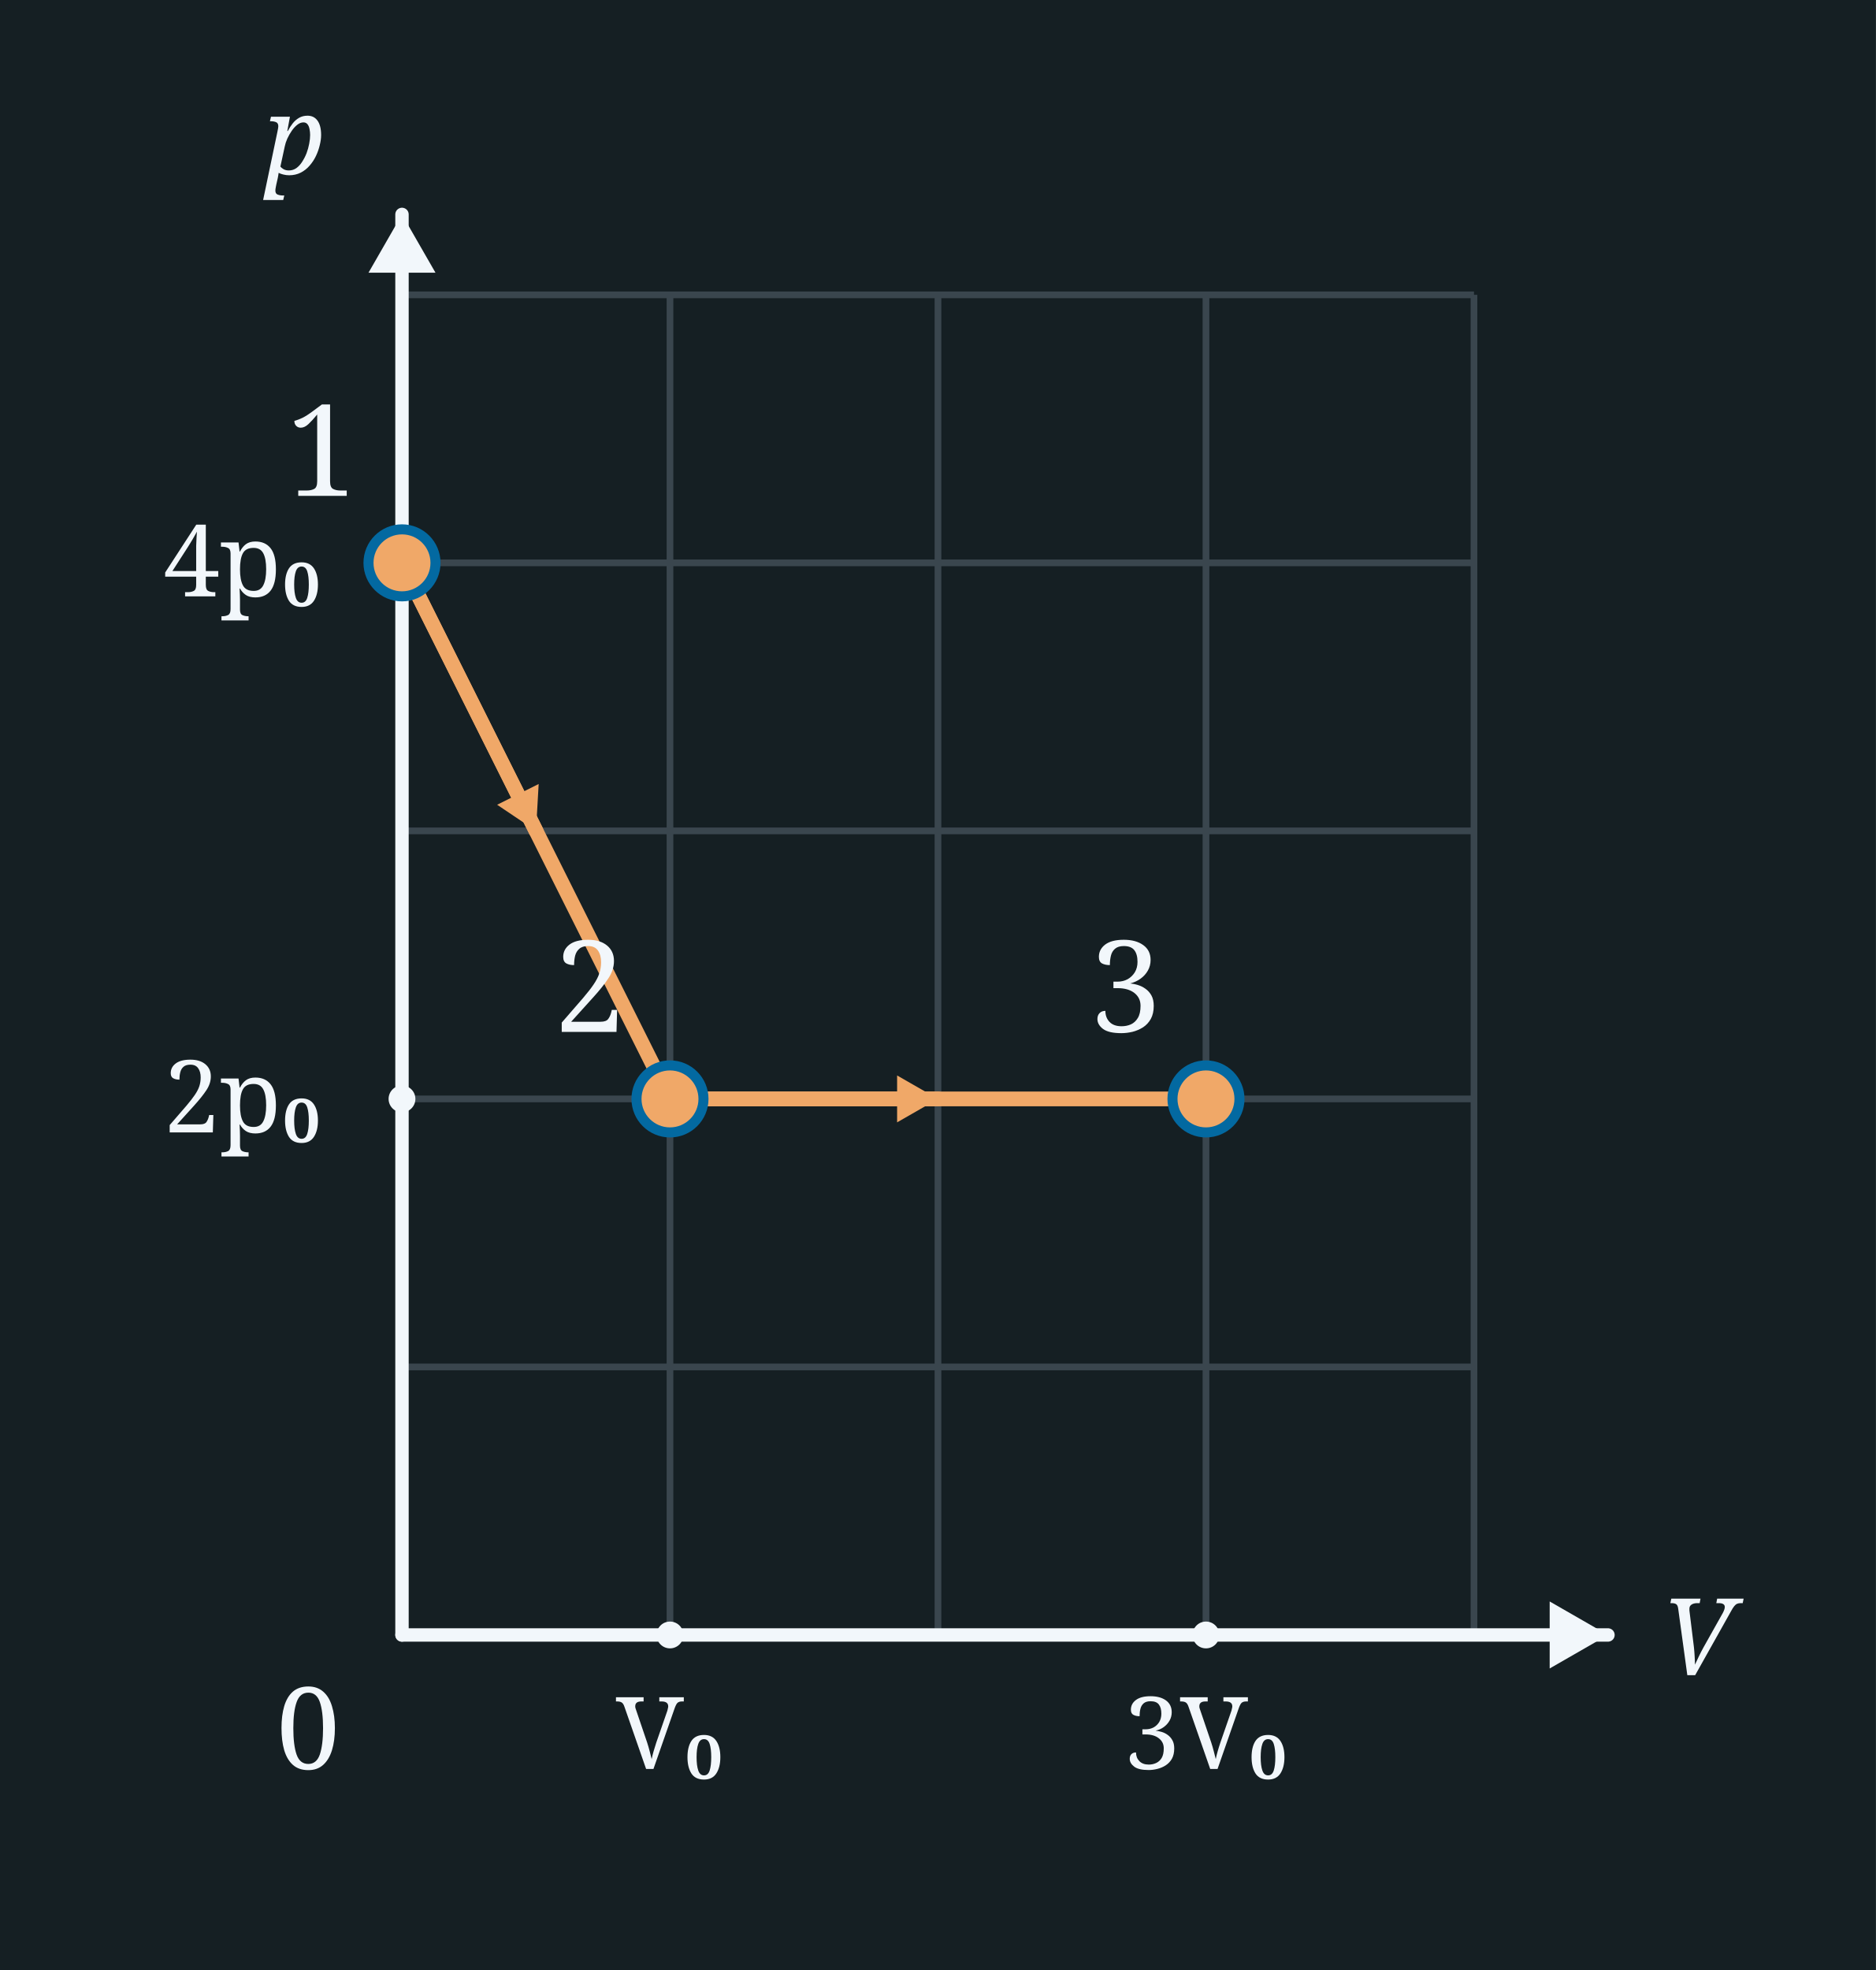
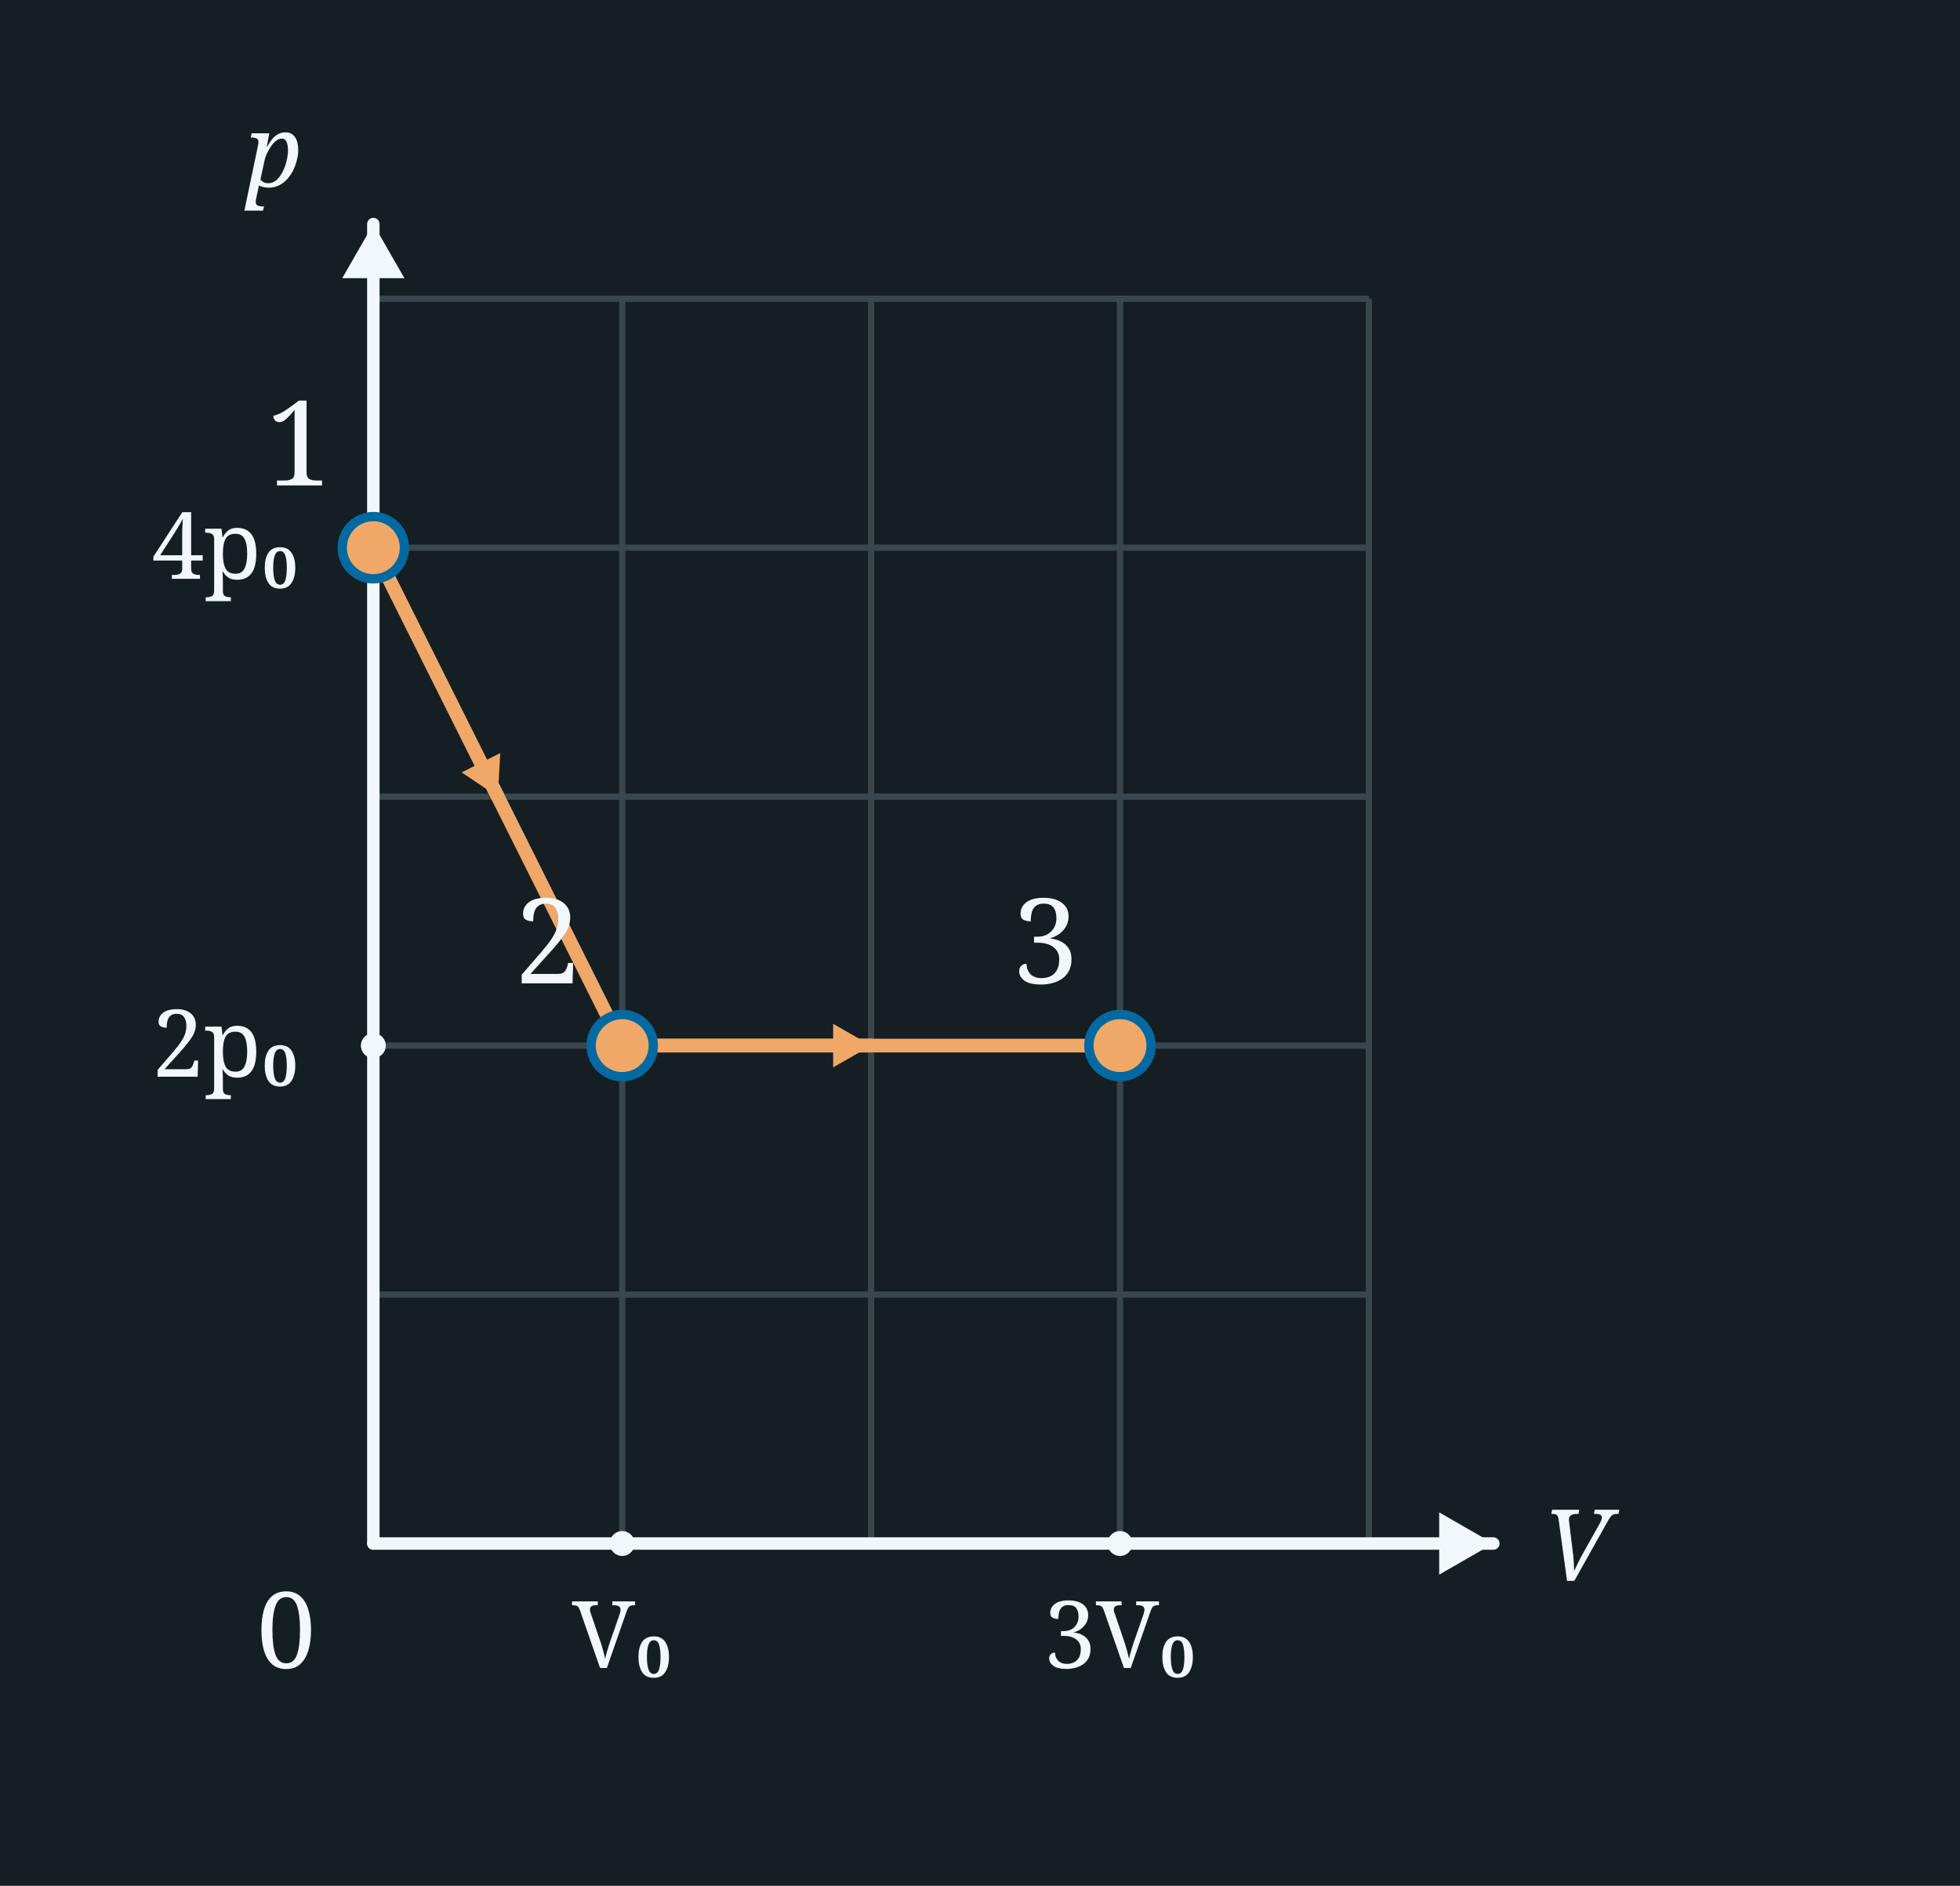
- <svg xmlns="http://www.w3.org/2000/svg" width="280" height="294" viewBox="0 0 280 294">
-   <rect x="0" y="0" width="280" height="294" fill="#151F23" />
-   <line x1="60" y1="44" x2="60" y2="244" stroke="#3A464E" stroke-width="1" />
-   <line x1="100" y1="44" x2="100" y2="244" stroke="#3A464E" stroke-width="1" />
-   <line x1="140" y1="44" x2="140" y2="244" stroke="#3A464E" stroke-width="1" />
-   <line x1="180" y1="44" x2="180" y2="244" stroke="#3A464E" stroke-width="1" />
-   <line x1="220" y1="44" x2="220" y2="244" stroke="#3A464E" stroke-width="1" />
-   <line x1="60" y1="44" x2="220" y2="44" stroke="#3A464E" stroke-width="1" />
-   <line x1="60" y1="84" x2="220" y2="84" stroke="#3A464E" stroke-width="1" />
-   <line x1="60" y1="124" x2="220" y2="124" stroke="#3A464E" stroke-width="1" />
-   <line x1="60" y1="164" x2="220" y2="164" stroke="#3A464E" stroke-width="1" />
-   <line x1="60" y1="204" x2="220" y2="204" stroke="#3A464E" stroke-width="1" />
-   <line x1="60" y1="244" x2="220" y2="244" stroke="#3A464E" stroke-width="1" />
-   <line x1="60.0" y1="244.0" x2="60.0" y2="32.0" stroke="#F2F7FB" stroke-width="2" stroke-linecap="round" />
-   <polygon points="60.0,32.0 65.0,40.7 55.0,40.7" fill="#F2F7FB" />
-   <line x1="60.0" y1="244.0" x2="240.0" y2="244.0" stroke="#F2F7FB" stroke-width="2" stroke-linecap="round" />
-   <polygon points="240.0,244.0 231.3,249.0 231.3,239.0" fill="#F2F7FB" />
-   <text x="46.0" y="264.0" font-family="Georgia, serif" font-weight="normal" font-size="17" fill="#F2F7FB" text-anchor="middle">0</text>
-   <text x="44.0" y="26.0" font-family="Georgia, serif" font-style="italic" font-weight="normal" font-size="16" fill="#F2F7FB" text-anchor="middle">p</text>
-   <text x="248.0" y="250.0" font-family="Georgia, serif" font-style="italic" font-weight="normal" font-size="16" fill="#F2F7FB" text-anchor="start">V</text>
-   <circle cx="100" cy="244" r="2" fill="#F2F7FB" />
-   <text x="100.0" y="264.0" font-family="Georgia, serif" font-weight="normal" font-size="15" fill="#F2F7FB" text-anchor="middle">V₀</text>
-   <circle cx="180" cy="244" r="2" fill="#F2F7FB" />
-   <text x="180.0" y="264.0" font-family="Georgia, serif" font-weight="normal" font-size="15" fill="#F2F7FB" text-anchor="middle">3V₀</text>
-   <circle cx="60" cy="164" r="2" fill="#F2F7FB" />
-   <text x="48.0" y="169.0" font-family="Georgia, serif" font-weight="normal" font-size="15" fill="#F2F7FB" text-anchor="end">2p₀</text>
-   <circle cx="60" cy="84" r="2" fill="#F2F7FB" />
-   <text x="48.0" y="89.0" font-family="Georgia, serif" font-weight="normal" font-size="15" fill="#F2F7FB" text-anchor="end">4p₀</text>
-   <line x1="60" y1="84" x2="100" y2="164" stroke="#f0a868" stroke-width="2.2" />
-   <line x1="60.0" y1="84.0" x2="80.0" y2="124.0" stroke="#f0a868" stroke-width="2.2" stroke-linecap="round" />
-   <polygon points="80.0,124.0 74.2,120.1 80.4,117.0" fill="#f0a868" />
-   <line x1="100" y1="164" x2="180" y2="164" stroke="#f0a868" stroke-width="2.2" />
-   <line x1="100.0" y1="164.0" x2="140.0" y2="164.0" stroke="#f0a868" stroke-width="2.2" stroke-linecap="round" />
-   <polygon points="140.0,164.0 133.9,167.5 133.9,160.5" fill="#f0a868" />
-   <circle cx="60.0" cy="84.0" r="5" fill="#f0a868" stroke="#0369a1" stroke-width="1.5" />
-   <text x="48.0" y="74.0" font-family="Georgia, serif" font-weight="normal" font-size="19" fill="#F2F7FB" text-anchor="middle">1</text>
-   <circle cx="100.0" cy="164.0" r="5" fill="#f0a868" stroke="#0369a1" stroke-width="1.5" />
-   <text x="88.0" y="154.0" font-family="Georgia, serif" font-weight="normal" font-size="19" fill="#F2F7FB" text-anchor="middle">2</text>
-   <circle cx="180.0" cy="164.0" r="5" fill="#f0a868" stroke="#0369a1" stroke-width="1.5" />
-   <text x="168.0" y="154.0" font-family="Georgia, serif" font-weight="normal" font-size="19" fill="#F2F7FB" text-anchor="middle">3</text>
+ <svg xmlns="http://www.w3.org/2000/svg" width="315" height="303" viewBox="0 0 315 303">
+   <rect x="0" y="0" width="315" height="303" fill="#151F23" />
+   <line x1="60" y1="48" x2="60" y2="248" stroke="#3A464E" stroke-width="1" />
+   <line x1="100" y1="48" x2="100" y2="248" stroke="#3A464E" stroke-width="1" />
+   <line x1="140" y1="48" x2="140" y2="248" stroke="#3A464E" stroke-width="1" />
+   <line x1="180" y1="48" x2="180" y2="248" stroke="#3A464E" stroke-width="1" />
+   <line x1="220" y1="48" x2="220" y2="248" stroke="#3A464E" stroke-width="1" />
+   <line x1="60" y1="48" x2="220" y2="48" stroke="#3A464E" stroke-width="1" />
+   <line x1="60" y1="88" x2="220" y2="88" stroke="#3A464E" stroke-width="1" />
+   <line x1="60" y1="128" x2="220" y2="128" stroke="#3A464E" stroke-width="1" />
+   <line x1="60" y1="168" x2="220" y2="168" stroke="#3A464E" stroke-width="1" />
+   <line x1="60" y1="208" x2="220" y2="208" stroke="#3A464E" stroke-width="1" />
+   <line x1="60" y1="248" x2="220" y2="248" stroke="#3A464E" stroke-width="1" />
+   <line x1="60.0" y1="248.0" x2="60.0" y2="36.0" stroke="#F2F7FB" stroke-width="2" stroke-linecap="round" />
+   <polygon points="60.0,36.0 65.0,44.7 55.0,44.7" fill="#F2F7FB" />
+   <line x1="60.0" y1="248.0" x2="240.0" y2="248.0" stroke="#F2F7FB" stroke-width="2" stroke-linecap="round" />
+   <polygon points="240.0,248.0 231.3,253.0 231.3,243.0" fill="#F2F7FB" />
+   <text x="46.0" y="268.0" font-family="Georgia, serif" font-weight="normal" font-size="17" fill="#F2F7FB" text-anchor="middle">0</text>
+   <text x="44.0" y="30.0" font-family="Georgia, serif" font-style="italic" font-weight="normal" font-size="16" fill="#F2F7FB" text-anchor="middle">p</text>
+   <text x="248.0" y="254.0" font-family="Georgia, serif" font-style="italic" font-weight="normal" font-size="16" fill="#F2F7FB" text-anchor="start">V</text>
+   <circle cx="100" cy="248" r="2" fill="#F2F7FB" />
+   <text x="100.0" y="268.0" font-family="Georgia, serif" font-weight="normal" font-size="15" fill="#F2F7FB" text-anchor="middle">V₀</text>
+   <circle cx="180" cy="248" r="2" fill="#F2F7FB" />
+   <text x="180.0" y="268.0" font-family="Georgia, serif" font-weight="normal" font-size="15" fill="#F2F7FB" text-anchor="middle">3V₀</text>
+   <circle cx="60" cy="168" r="2" fill="#F2F7FB" />
+   <text x="48.0" y="173.0" font-family="Georgia, serif" font-weight="normal" font-size="15" fill="#F2F7FB" text-anchor="end">2p₀</text>
+   <circle cx="60" cy="88" r="2" fill="#F2F7FB" />
+   <text x="48.0" y="93.0" font-family="Georgia, serif" font-weight="normal" font-size="15" fill="#F2F7FB" text-anchor="end">4p₀</text>
+   <line x1="60" y1="88" x2="100" y2="168" stroke="#f0a868" stroke-width="2.2" />
+   <line x1="60.0" y1="88.0" x2="80.0" y2="128.0" stroke="#f0a868" stroke-width="2.2" stroke-linecap="round" />
+   <polygon points="80.0,128.0 74.2,124.1 80.4,121.0" fill="#f0a868" />
+   <line x1="100" y1="168" x2="180" y2="168" stroke="#f0a868" stroke-width="2.2" />
+   <line x1="100.0" y1="168.0" x2="140.0" y2="168.0" stroke="#f0a868" stroke-width="2.2" stroke-linecap="round" />
+   <polygon points="140.0,168.0 133.9,171.5 133.9,164.5" fill="#f0a868" />
+   <circle cx="60.0" cy="88.0" r="5" fill="#f0a868" stroke="#0369a1" stroke-width="1.5" />
+   <text x="48.0" y="78.0" font-family="Georgia, serif" font-weight="normal" font-size="19" fill="#F2F7FB" text-anchor="middle">1</text>
+   <circle cx="100.0" cy="168.0" r="5" fill="#f0a868" stroke="#0369a1" stroke-width="1.5" />
+   <text x="88.0" y="158.0" font-family="Georgia, serif" font-weight="normal" font-size="19" fill="#F2F7FB" text-anchor="middle">2</text>
+   <circle cx="180.0" cy="168.0" r="5" fill="#f0a868" stroke="#0369a1" stroke-width="1.5" />
+   <text x="168.0" y="158.0" font-family="Georgia, serif" font-weight="normal" font-size="19" fill="#F2F7FB" text-anchor="middle">3</text>
</svg>
